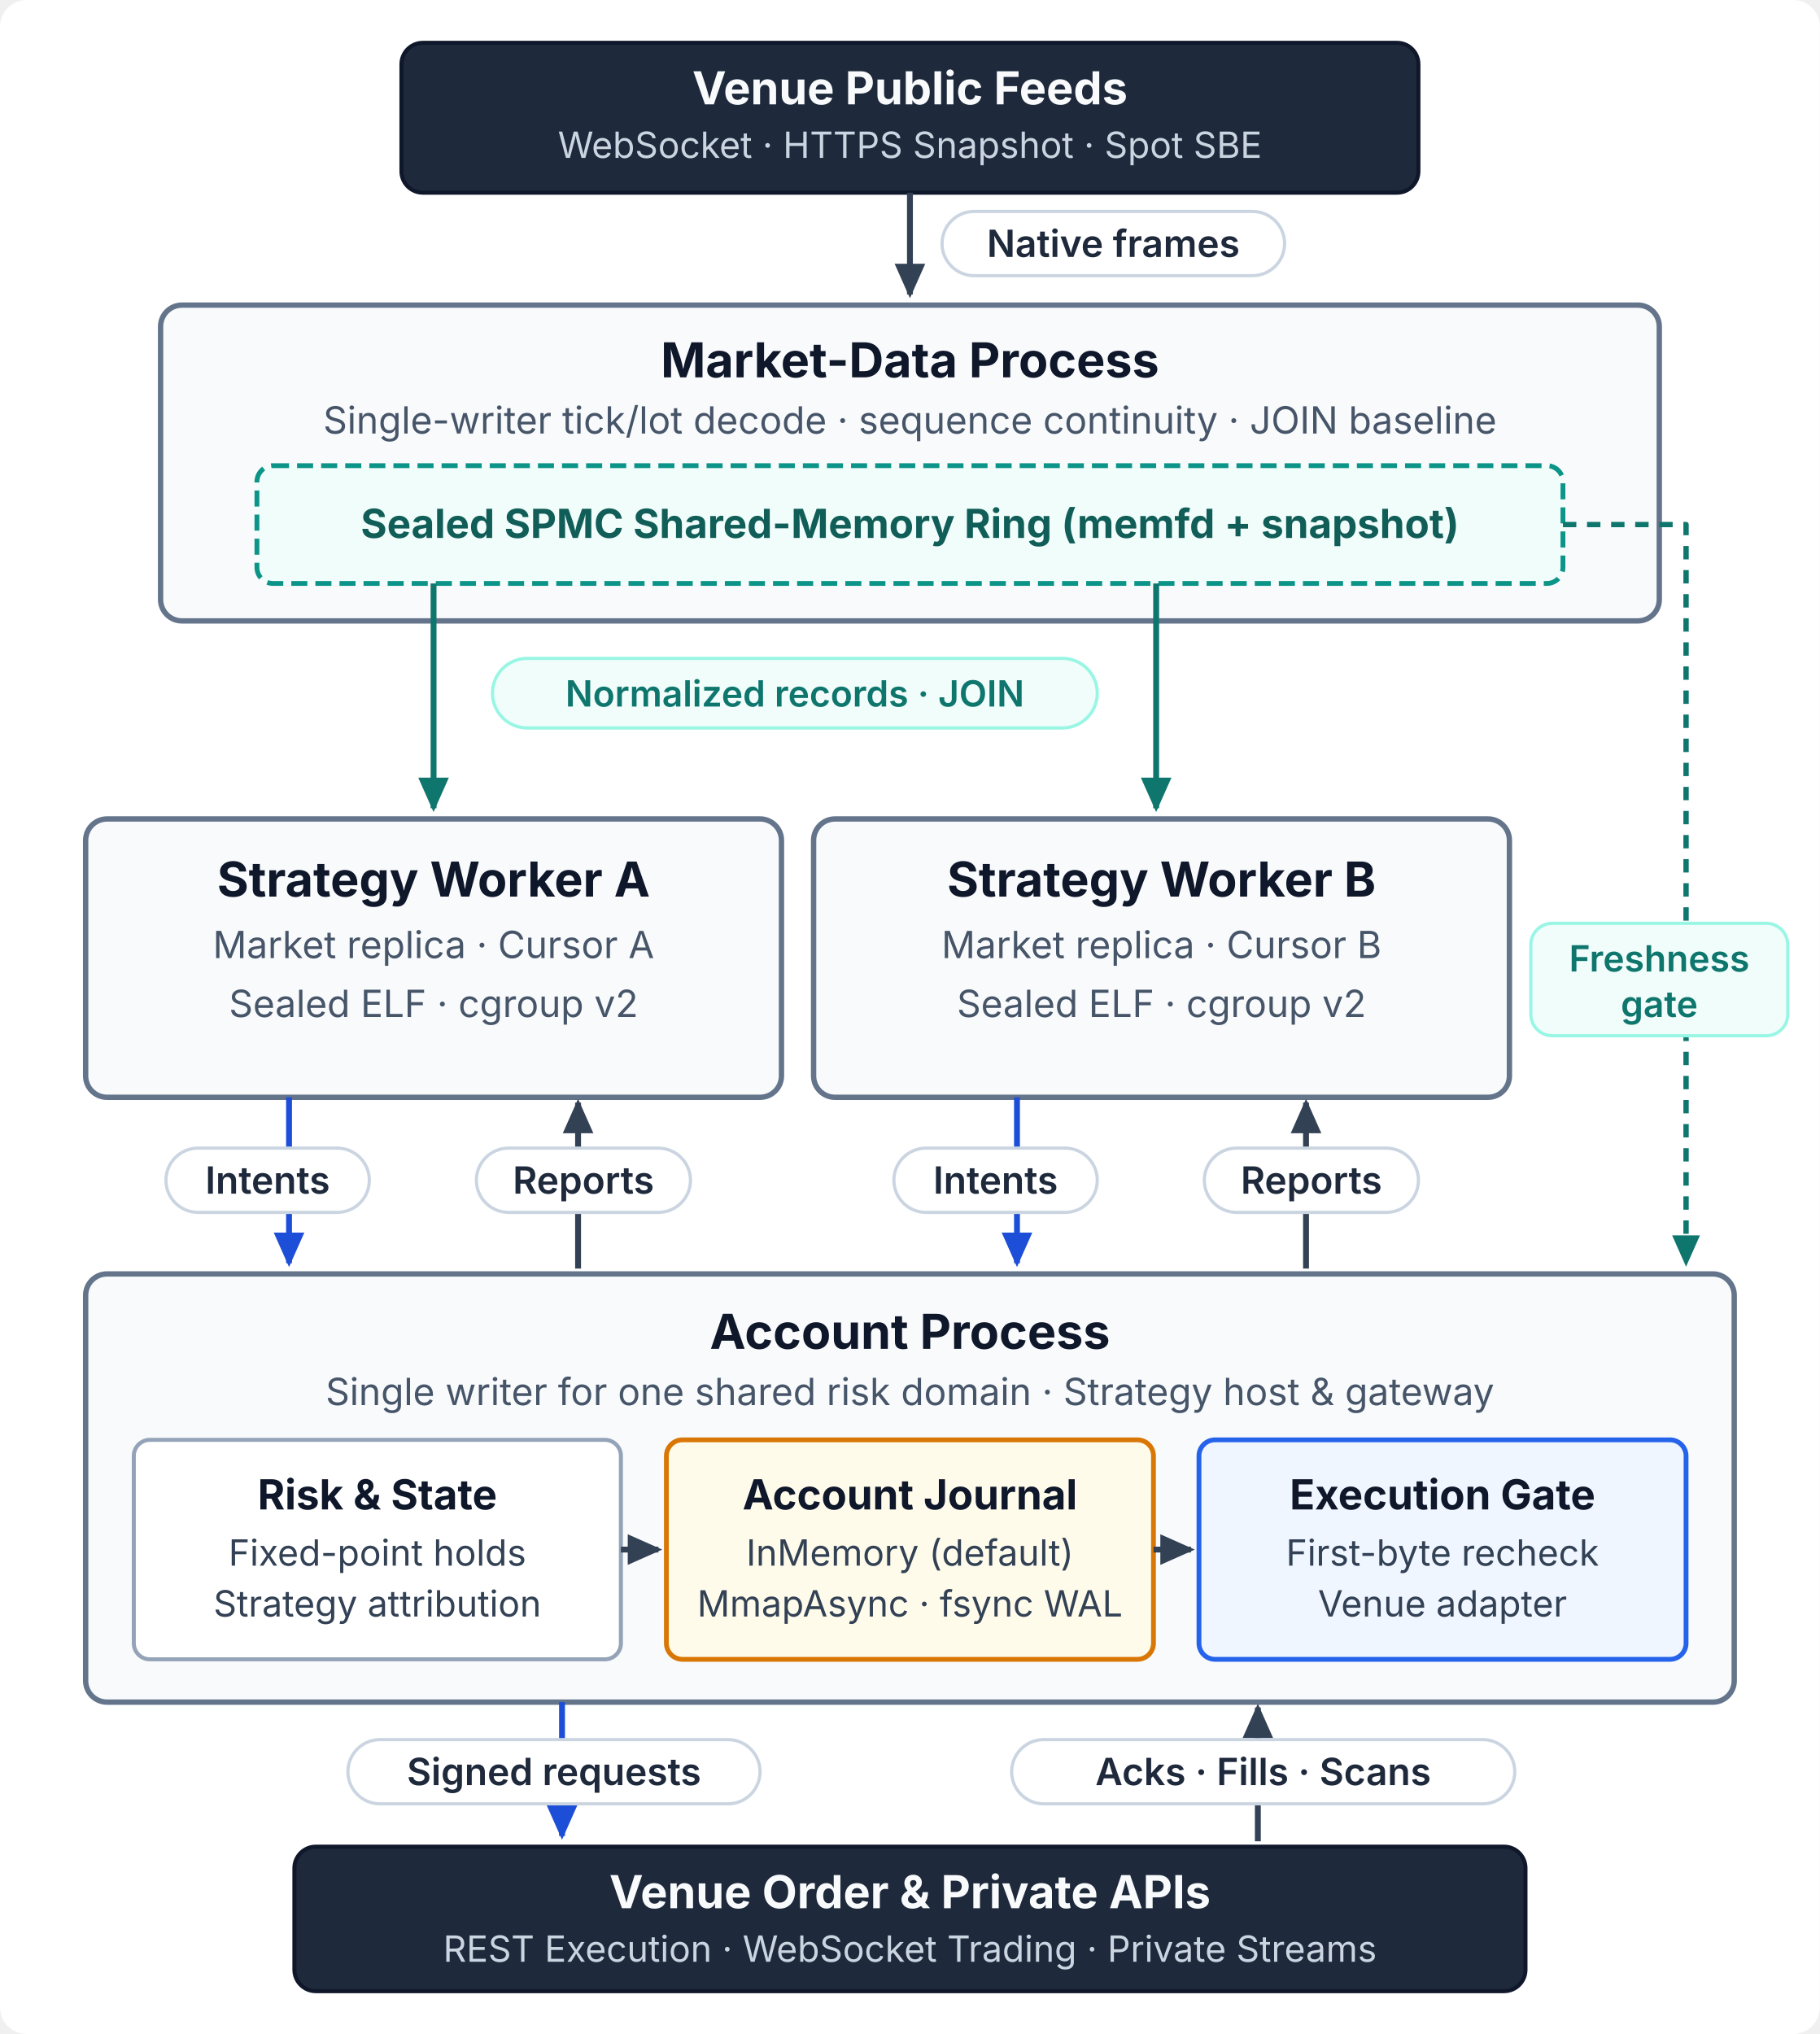
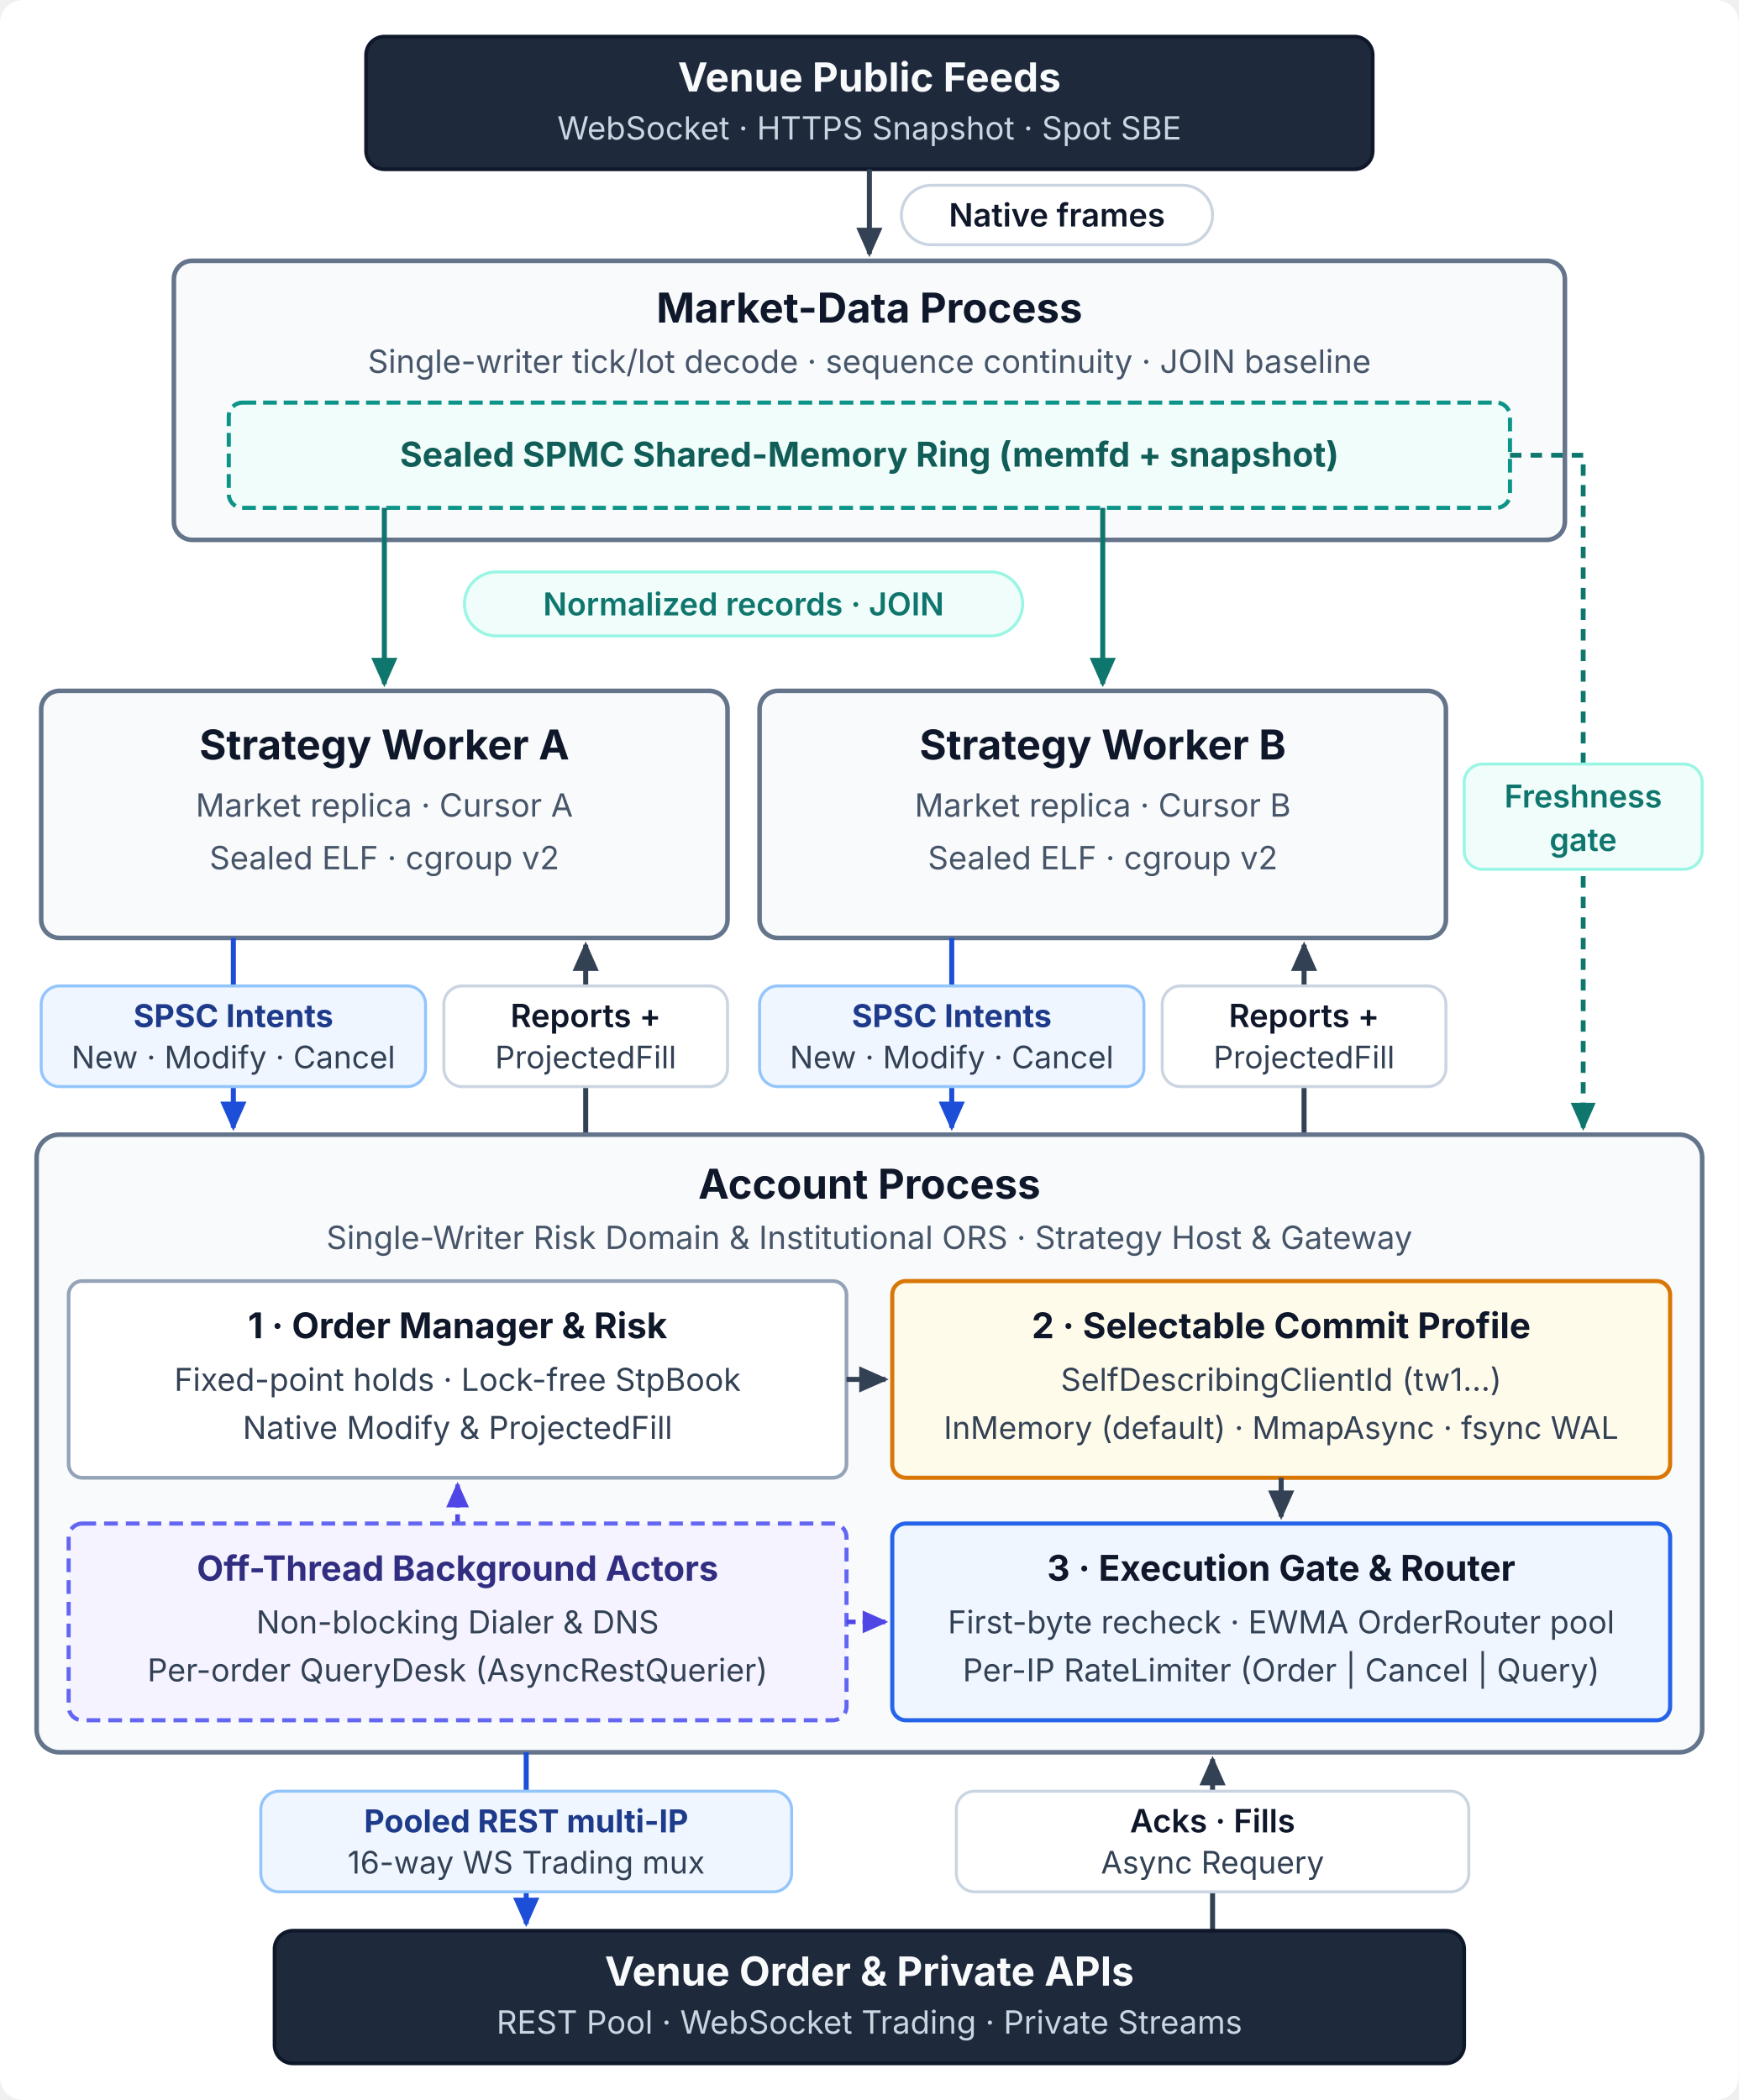
- <svg xmlns="http://www.w3.org/2000/svg" width="680" height="760" viewBox="0 0 680 760" role="img" aria-labelledby="title description">
+ <svg xmlns="http://www.w3.org/2000/svg" width="760" height="918" viewBox="0 0 760 918" role="img" aria-labelledby="title description">
  <defs>
    <marker id="arrow-slate" viewBox="0 0 10 10" refX="8.5" refY="5" markerWidth="6.5" markerHeight="6.5" orient="auto-start-reverse">
      <path d="M0.5 1 L9.5 5 L0.5 9 z" fill="#334155" />
    </marker>
    <marker id="arrow-teal" viewBox="0 0 10 10" refX="8.5" refY="5" markerWidth="6.5" markerHeight="6.5" orient="auto-start-reverse">
      <path d="M0.5 1 L9.5 5 L0.5 9 z" fill="#0f766e" />
    </marker>
    <marker id="arrow-blue" viewBox="0 0 10 10" refX="8.5" refY="5" markerWidth="6.5" markerHeight="6.5" orient="auto-start-reverse">
      <path d="M0.5 1 L9.5 5 L0.5 9 z" fill="#1d4ed8" />
    </marker>
+     <marker id="arrow-indigo" viewBox="0 0 10 10" refX="8.5" refY="5" markerWidth="6.2" markerHeight="6.2" orient="auto-start-reverse">
+       <path d="M0.5 1 L9.5 5 L0.5 9 z" fill="#4f46e5" />
+     </marker>
    <style>
      text { font-family: "Inter", "Segoe UI", "DejaVu Sans", sans-serif; text-anchor: middle; }
-       .h-ext { font-size: 17px; font-weight: 700; fill: #f8fafc; }
-       .sub-ext { font-size: 13.5px; fill: #cbd5e1; }
+       .h-ext { font-size: 17.5px; font-weight: 700; fill: #f8fafc; }
+       .sub-ext { font-size: 14px; fill: #cbd5e1; }
      .h-proc { font-size: 18px; font-weight: 700; fill: #0f172a; }
      .sub-proc { font-size: 14px; fill: #475569; }
      .h-mod { font-size: 15.5px; font-weight: 700; fill: #0f172a; }
-       .sub-mod { font-size: 13.5px; fill: #334155; }
+       .h-async { font-size: 15.2px; font-weight: 700; fill: #312e81; }
+       .sub-mod { font-size: 13.8px; fill: #334155; }
+       .sub-mod-sm { font-size: 13.6px; fill: #334155; }
      .ring-lbl { font-size: 15px; font-weight: 700; fill: #115e59; }
-       .edge-lbl { font-size: 14px; font-weight: 600; fill: #1e293b; }
-       .edge-teal { font-size: 13.5px; font-weight: 600; fill: #0f766e; }
-       .ext-box { fill: #1e293b; stroke: #0f172a; stroke-width: 1.5; }
+       .edge-lbl { font-size: 14px; font-weight: 600; fill: #0f172a; }
+       .edge-blue { font-size: 13.8px; font-weight: 700; fill: #1e3a8a; }
+       .edge-sub { font-size: 13.6px; fill: #334155; }
+       .edge-teal { font-size: 13.8px; font-weight: 600; fill: #0f766e; }
+       .ext-box { fill: #1e293b; stroke: #0f172a; stroke-width: 1.6; }
      .proc-box { fill: #f8fafc; stroke: #64748b; stroke-width: 2; }
-       .proc-hdr { fill: #e2e8f0; }
      .shm-box { fill: #f0fdfa; stroke: #0d9488; stroke-width: 1.8; stroke-dasharray: 6 3; }
-       .mod-risk { fill: #ffffff; stroke: #94a3b8; stroke-width: 1.5; }
+       .mod-risk { fill: #ffffff; stroke: #94a3b8; stroke-width: 1.6; }
      .mod-wal { fill: #fffbeb; stroke: #d97706; stroke-width: 1.8; }
      .mod-gate { fill: #eff6ff; stroke: #2563eb; stroke-width: 1.8; }
-       .pill { fill: #ffffff; stroke: #cbd5e1; stroke-width: 1.2; }
-       .pill-teal { fill: #f0fdfa; stroke: #99f6e4; stroke-width: 1.2; }
+       .mod-async { fill: #f5f3ff; stroke: #6366f1; stroke-width: 1.8; stroke-dasharray: 6 3.5; }
+       .pill { fill: #ffffff; stroke: #cbd5e1; stroke-width: 1.3; }
+       .pill-blue { fill: #eff6ff; stroke: #93c5fd; stroke-width: 1.3; }
+       .pill-teal { fill: #f0fdfa; stroke: #99f6e4; stroke-width: 1.3; }
      .wire-slate { fill: none; stroke: #334155; stroke-width: 2.2; stroke-linejoin: round; }
      .wire-teal { fill: none; stroke: #0f766e; stroke-width: 2.2; stroke-linejoin: round; }
-       .wire-teal-dash { fill: none; stroke: #0f766e; stroke-width: 2; stroke-dasharray: 5 4; stroke-linejoin: round; }
+       .wire-teal-dash { fill: none; stroke: #0f766e; stroke-width: 2.1; stroke-dasharray: 5 4; stroke-linejoin: round; }
      .wire-blue { fill: none; stroke: #1d4ed8; stroke-width: 2.2; stroke-linejoin: round; }
+       .wire-async { fill: none; stroke: #4f46e5; stroke-width: 2; stroke-dasharray: 4 3; stroke-linejoin: round; }
    </style>
  </defs>
-   <rect width="680" height="760" rx="10" fill="#ffffff" />
-   <rect class="ext-box" x="150" y="16" width="380" height="56" rx="8" />
-   <text x="340" y="39" class="h-ext">Venue Public Feeds</text>
-   <text x="340" y="59" class="sub-ext">WebSocket · HTTPS Snapshot · Spot SBE</text>
-   <path class="wire-slate" d="M340 72 V110" marker-end="url(#arrow-slate)" />
-   <rect class="pill" x="352" y="79" width="128" height="24" rx="12" />
-   <text x="416" y="96" class="edge-lbl">Native frames</text>
-   <rect class="proc-box" x="60" y="114" width="560" height="118" rx="8" />
-   <text x="340" y="141" class="h-proc">Market-Data Process</text>
-   <text x="340" y="162" class="sub-proc">Single-writer tick/lot decode · sequence continuity · JOIN baseline</text>
-   <rect class="shm-box" x="96" y="174" width="488" height="44" rx="6" />
-   <text x="340" y="201" class="ring-lbl">Sealed SPMC Shared-Memory Ring (memfd + snapshot)</text>
-   <path class="wire-teal" d="M162 218 V302" marker-end="url(#arrow-teal)" />
-   <path class="wire-teal" d="M432 218 V302" marker-end="url(#arrow-teal)" />
-   <path class="wire-teal-dash" d="M584 196 H630 V472" marker-end="url(#arrow-teal)" />
-   <rect class="pill-teal" x="184" y="246" width="226" height="26" rx="13" />
-   <text x="297" y="264" class="edge-teal">Normalized records · JOIN</text>
-   <rect class="proc-box" x="32" y="306" width="260" height="104" rx="8" />
-   <text x="162" y="335" class="h-proc">Strategy Worker A</text>
-   <text x="162" y="358" class="sub-proc">Market replica · Cursor A</text>
-   <text x="162" y="380" class="sub-proc">Sealed ELF · cgroup v2</text>
-   <rect class="proc-box" x="304" y="306" width="260" height="104" rx="8" />
-   <text x="434" y="335" class="h-proc">Strategy Worker B</text>
-   <text x="434" y="358" class="sub-proc">Market replica · Cursor B</text>
-   <text x="434" y="380" class="sub-proc">Sealed ELF · cgroup v2</text>
-   <rect class="pill-teal" x="572" y="345" width="96" height="42" rx="8" />
-   <text x="620" y="363" class="edge-teal">Freshness</text>
-   <text x="620" y="380" class="edge-teal">gate</text>
-   <path class="wire-blue" d="M108 410 V472" marker-end="url(#arrow-blue)" />
-   <path class="wire-slate" d="M216 474 V412" marker-end="url(#arrow-slate)" />
-   <path class="wire-blue" d="M380 410 V472" marker-end="url(#arrow-blue)" />
-   <path class="wire-slate" d="M488 474 V412" marker-end="url(#arrow-slate)" />
-   <rect class="pill" x="62" y="429" width="76" height="24" rx="12" />
-   <text x="100" y="446" class="edge-lbl">Intents</text>
-   <rect class="pill" x="178" y="429" width="80" height="24" rx="12" />
-   <text x="218" y="446" class="edge-lbl">Reports</text>
-   <rect class="pill" x="334" y="429" width="76" height="24" rx="12" />
-   <text x="372" y="446" class="edge-lbl">Intents</text>
-   <rect class="pill" x="450" y="429" width="80" height="24" rx="12" />
-   <text x="490" y="446" class="edge-lbl">Reports</text>
-   <rect class="proc-box" x="32" y="476" width="616" height="160" rx="8" />
-   <text x="340" y="504" class="h-proc">Account Process</text>
-   <text x="340" y="525" class="sub-proc">Single writer for one shared risk domain · Strategy host &amp; gateway</text>
-   <rect class="mod-risk" x="50" y="538" width="182" height="82" rx="6" />
-   <text x="141" y="564" class="h-mod">Risk &amp; State</text>
-   <text x="141" y="585" class="sub-mod">Fixed-point holds</text>
-   <text x="141" y="604" class="sub-mod">Strategy attribution</text>
-   <path class="wire-slate" d="M232 579 H246" marker-end="url(#arrow-slate)" />
-   <rect class="mod-wal" x="249" y="538" width="182" height="82" rx="6" />
-   <text x="340" y="564" class="h-mod">Account Journal</text>
-   <text x="340" y="585" class="sub-mod">InMemory (default)</text>
-   <text x="340" y="604" class="sub-mod">MmapAsync · fsync WAL</text>
-   <path class="wire-slate" d="M431 579 H445" marker-end="url(#arrow-slate)" />
-   <rect class="mod-gate" x="448" y="538" width="182" height="82" rx="6" />
-   <text x="539" y="564" class="h-mod">Execution Gate</text>
-   <text x="539" y="585" class="sub-mod">First-byte recheck</text>
-   <text x="539" y="604" class="sub-mod">Venue adapter</text>
-   <path class="wire-blue" d="M210 636 V686" marker-end="url(#arrow-blue)" />
-   <path class="wire-slate" d="M470 688 V638" marker-end="url(#arrow-slate)" />
-   <rect class="pill" x="130" y="650" width="154" height="24" rx="12" />
-   <text x="207" y="667" class="edge-lbl">Signed requests</text>
-   <rect class="pill" x="378" y="650" width="188" height="24" rx="12" />
-   <text x="472" y="667" class="edge-lbl">Acks · Fills · Scans</text>
-   <rect class="ext-box" x="110" y="690" width="460" height="54" rx="8" />
-   <text x="340" y="713" class="h-ext">Venue Order &amp; Private APIs</text>
-   <text x="340" y="733" class="sub-ext">REST Execution · WebSocket Trading · Private Streams</text>
+   <rect width="760" height="918" rx="10" fill="#ffffff" />
+   <rect class="ext-box" x="160" y="16" width="440" height="58" rx="8" />
+   <text x="380" y="40" class="h-ext">Venue Public Feeds</text>
+   <text x="380" y="61" class="sub-ext">WebSocket · HTTPS Snapshot · Spot SBE</text>
+   <path class="wire-slate" d="M380 74 V111" marker-end="url(#arrow-slate)" />
+   <rect class="pill" x="394" y="81" width="136" height="26" rx="13" />
+   <text x="462" y="99" class="edge-lbl">Native frames</text>
+   <rect class="proc-box" x="76" y="114" width="608" height="122" rx="8" />
+   <text x="380" y="141" class="h-proc">Market-Data Process</text>
+   <text x="380" y="163" class="sub-proc">Single-writer tick/lot decode · sequence continuity · JOIN baseline</text>
+   <rect class="shm-box" x="100" y="176" width="560" height="46" rx="6" />
+   <text x="380" y="204" class="ring-lbl">Sealed SPMC Shared-Memory Ring (memfd + snapshot)</text>
+   <path class="wire-teal" d="M168 222 V299" marker-end="url(#arrow-teal)" />
+   <path class="wire-teal" d="M482 222 V299" marker-end="url(#arrow-teal)" />
+   <path class="wire-teal-dash" d="M660 199 H692 V493" marker-end="url(#arrow-teal)" />
+   <rect class="pill-teal" x="203" y="250" width="244" height="28" rx="14" />
+   <text x="325" y="269" class="edge-teal">Normalized records · JOIN</text>
+   <rect class="proc-box" x="18" y="302" width="300" height="108" rx="8" />
+   <text x="168" y="332" class="h-proc">Strategy Worker A</text>
+   <text x="168" y="357" class="sub-proc">Market replica · Cursor A</text>
+   <text x="168" y="380" class="sub-proc">Sealed ELF · cgroup v2</text>
+   <rect class="proc-box" x="332" y="302" width="300" height="108" rx="8" />
+   <text x="482" y="332" class="h-proc">Strategy Worker B</text>
+   <text x="482" y="357" class="sub-proc">Market replica · Cursor B</text>
+   <text x="482" y="380" class="sub-proc">Sealed ELF · cgroup v2</text>
+   <rect class="pill-teal" x="640" y="334" width="104" height="46" rx="8" />
+   <text x="692" y="353" class="edge-teal">Freshness</text>
+   <text x="692" y="372" class="edge-teal">gate</text>
+   <path class="wire-blue" d="M102 410 V493" marker-end="url(#arrow-blue)" />
+   <path class="wire-slate" d="M256 496 V413" marker-end="url(#arrow-slate)" />
+   <path class="wire-blue" d="M416 410 V493" marker-end="url(#arrow-blue)" />
+   <path class="wire-slate" d="M570 496 V413" marker-end="url(#arrow-slate)" />
+   <rect class="pill-blue" x="18" y="431" width="168" height="44" rx="8" />
+   <text x="102" y="449" class="edge-blue">SPSC Intents</text>
+   <text x="102" y="467" class="edge-sub">New · Modify · Cancel</text>
+   <rect class="pill" x="194" y="431" width="124" height="44" rx="8" />
+   <text x="256" y="449" class="edge-lbl">Reports +</text>
+   <text x="256" y="467" class="edge-sub">ProjectedFill</text>
+   <rect class="pill-blue" x="332" y="431" width="168" height="44" rx="8" />
+   <text x="416" y="449" class="edge-blue">SPSC Intents</text>
+   <text x="416" y="467" class="edge-sub">New · Modify · Cancel</text>
+   <rect class="pill" x="508" y="431" width="124" height="44" rx="8" />
+   <text x="570" y="449" class="edge-lbl">Reports +</text>
+   <text x="570" y="467" class="edge-sub">ProjectedFill</text>
+   <rect class="proc-box" x="16" y="496" width="728" height="270" rx="10" />
+   <text x="380" y="524" class="h-proc">Account Process</text>
+   <text x="380" y="546" class="sub-proc">Single-Writer Risk Domain &amp; Institutional ORS · Strategy Host &amp; Gateway</text>
+   <rect class="mod-risk" x="30" y="560" width="340" height="86" rx="6" />
+   <text x="200" y="585" class="h-mod">1 · Order Manager &amp; Risk</text>
+   <text x="200" y="608" class="sub-mod">Fixed-point holds · Lock-free StpBook</text>
+   <text x="200" y="629" class="sub-mod">Native Modify &amp; ProjectedFill</text>
+   <path class="wire-slate" d="M370 603 H387" marker-end="url(#arrow-slate)" />
+   <rect class="mod-wal" x="390" y="560" width="340" height="86" rx="6" />
+   <text x="560" y="585" class="h-mod">2 · Selectable Commit Profile</text>
+   <text x="560" y="608" class="sub-mod">SelfDescribingClientId (tw1...)</text>
+   <text x="560" y="629" class="sub-mod-sm">InMemory (default) · MmapAsync · fsync WAL</text>
+   <path class="wire-slate" d="M560 646 V663" marker-end="url(#arrow-slate)" />
+   <path class="wire-async" d="M200 666 V649" marker-end="url(#arrow-indigo)" />
+   <rect class="mod-async" x="30" y="666" width="340" height="86" rx="6" />
+   <text x="200" y="691" class="h-async">Off-Thread Background Actors</text>
+   <text x="200" y="714" class="sub-mod">Non-blocking Dialer &amp; DNS</text>
+   <text x="200" y="735" class="sub-mod">Per-order QueryDesk (AsyncRestQuerier)</text>
+   <path class="wire-async" d="M370 709 H387" marker-end="url(#arrow-indigo)" />
+   <rect class="mod-gate" x="390" y="666" width="340" height="86" rx="6" />
+   <text x="560" y="691" class="h-mod">3 · Execution Gate &amp; Router</text>
+   <text x="560" y="714" class="sub-mod">First-byte recheck · EWMA OrderRouter pool</text>
+   <text x="560" y="735" class="sub-mod">Per-IP RateLimiter (Order | Cancel | Query)</text>
+   <path class="wire-blue" d="M230 766 V841" marker-end="url(#arrow-blue)" />
+   <path class="wire-slate" d="M530 844 V769" marker-end="url(#arrow-slate)" />
+   <rect class="pill-blue" x="114" y="783" width="232" height="44" rx="8" />
+   <text x="230" y="801" class="edge-blue">Pooled REST multi-IP</text>
+   <text x="230" y="819" class="edge-sub">16-way WS Trading mux</text>
+   <rect class="pill" x="418" y="783" width="224" height="44" rx="8" />
+   <text x="530" y="801" class="edge-lbl">Acks · Fills</text>
+   <text x="530" y="819" class="edge-sub">Async Requery</text>
+   <rect class="ext-box" x="120" y="844" width="520" height="58" rx="8" />
+   <text x="380" y="868" class="h-ext">Venue Order &amp; Private APIs</text>
+   <text x="380" y="889" class="sub-ext">REST Pool · WebSocket Trading · Private Streams</text>
</svg>
